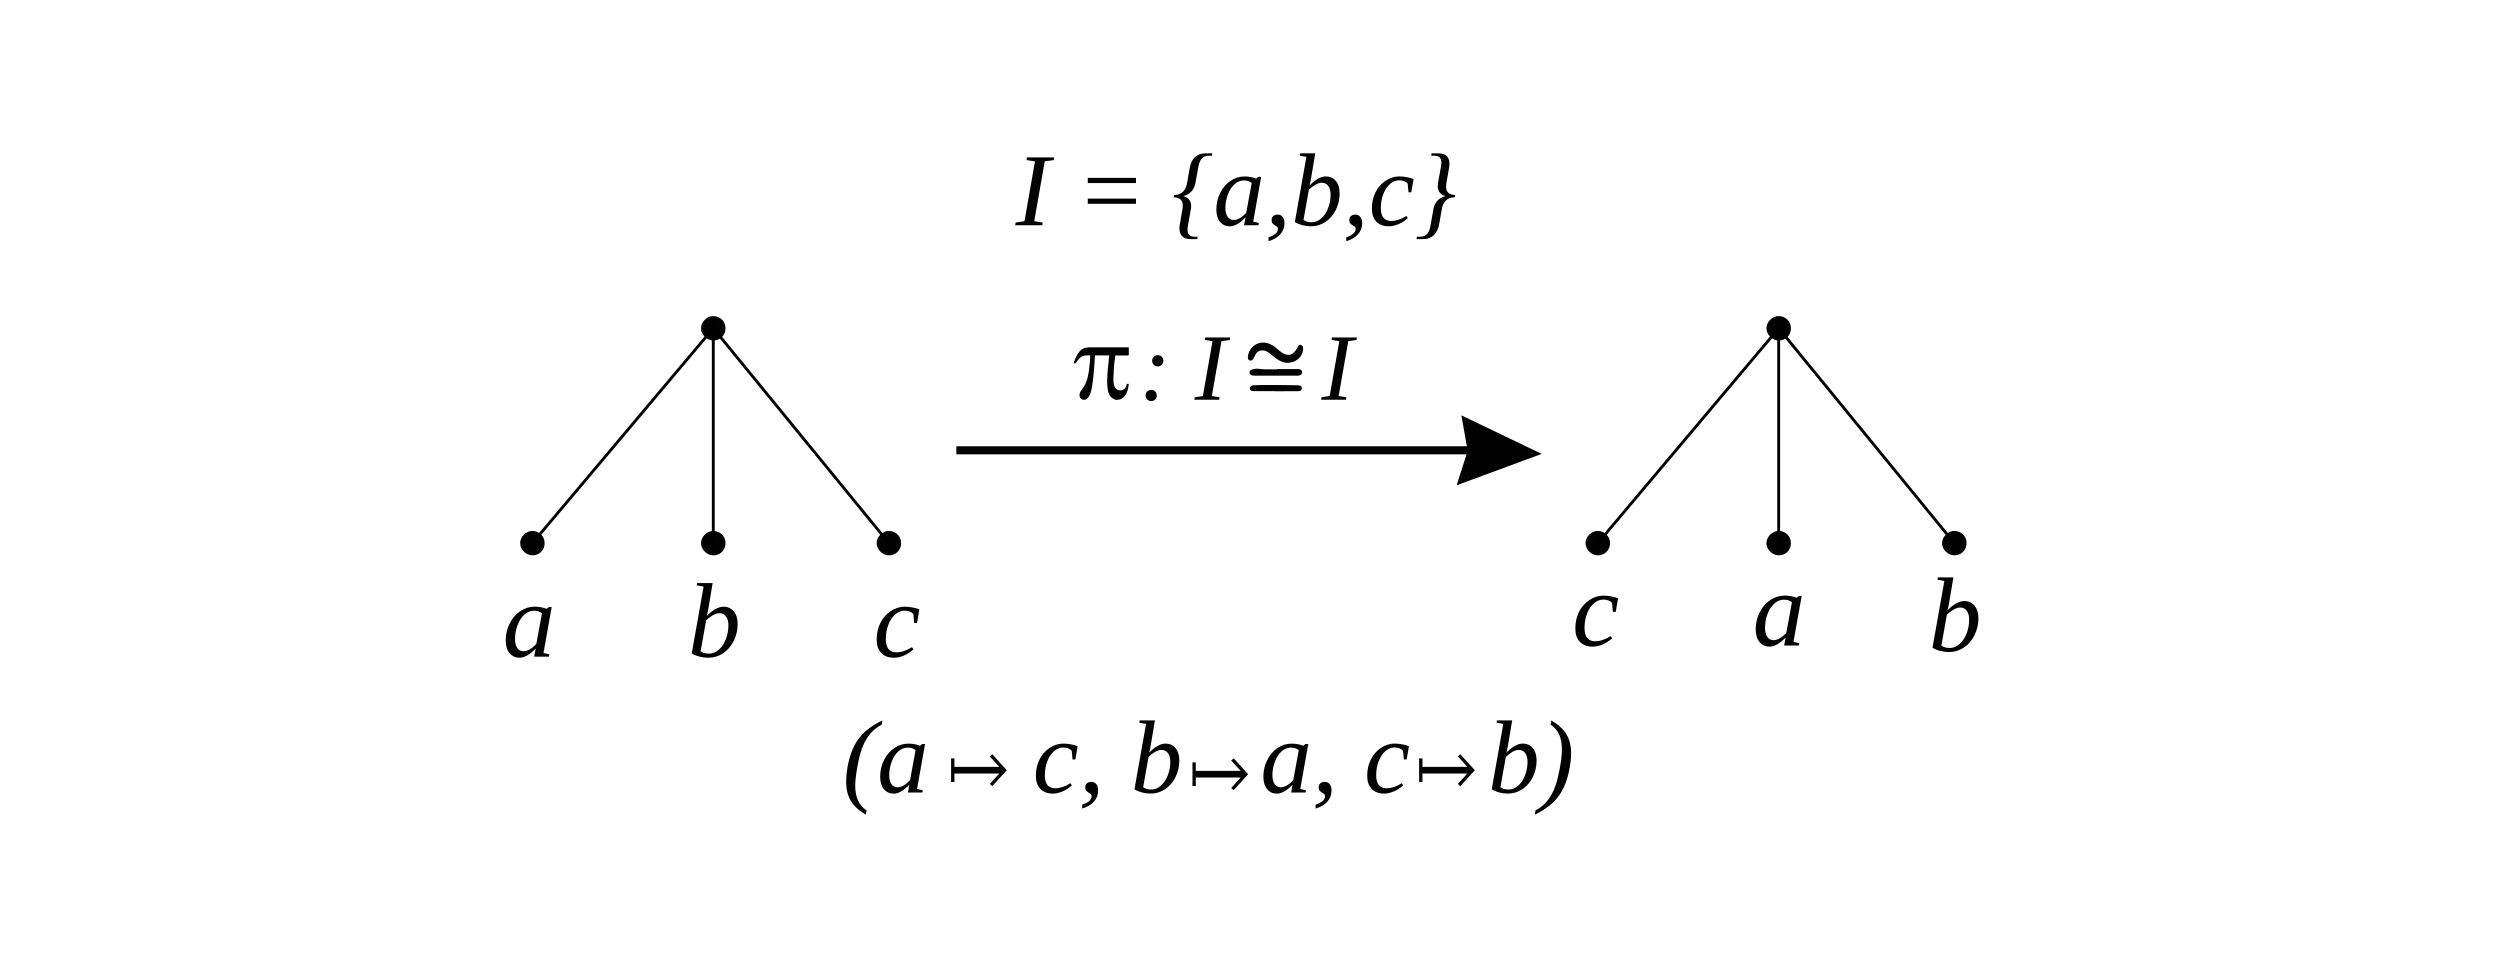
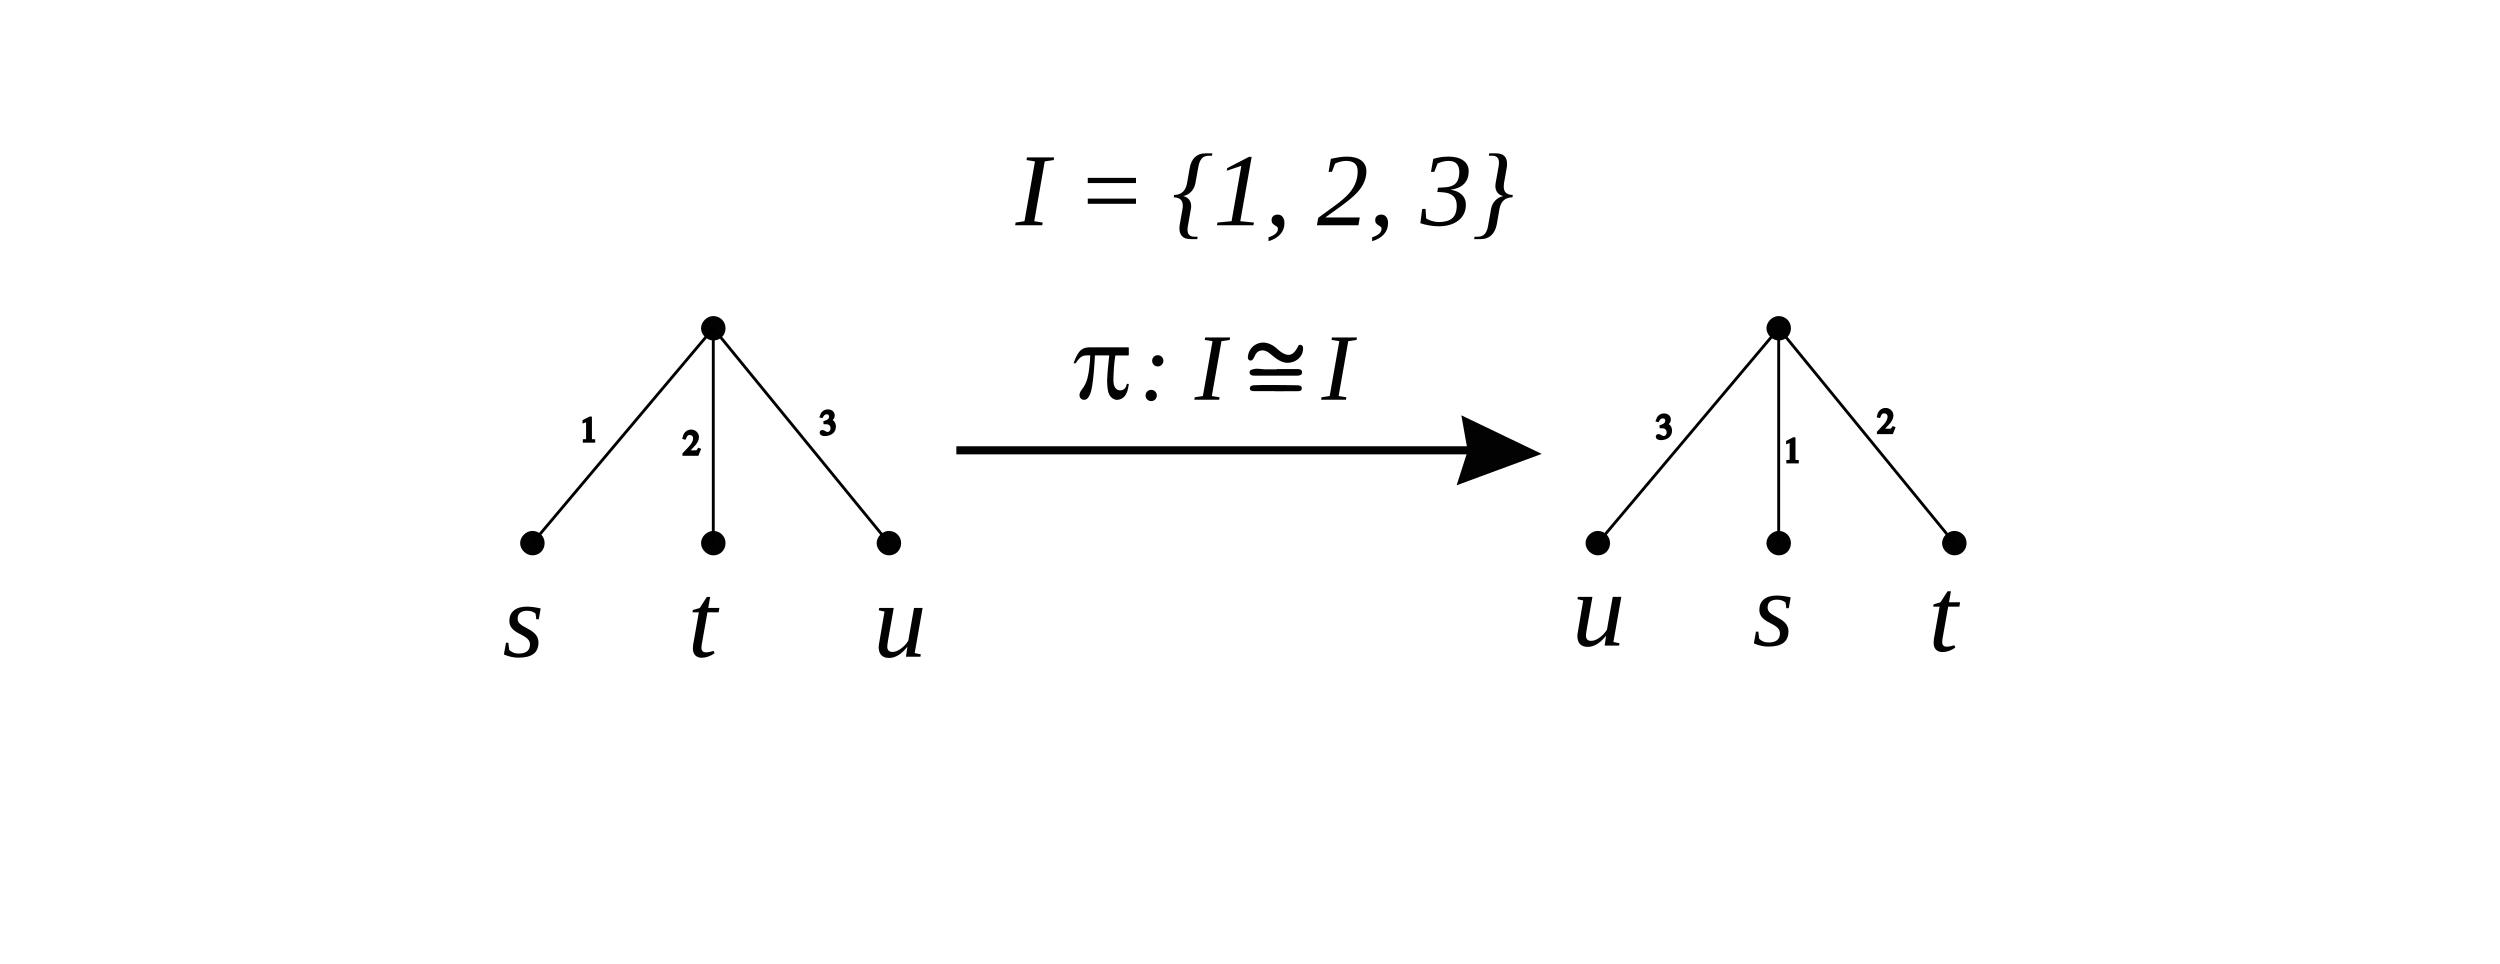
<svg xmlns="http://www.w3.org/2000/svg" id="Layer_1" data-name="Layer 1" viewBox="0 0 868.59 334.78" version="1.1">
  <defs id="defs1">
    <style id="style1">
      .cls-1 {
        stroke-width: 0px;
      }

      .cls-1, .cls-2, .cls-3, .cls-4, .cls-5 {
        fill: #020202;
      }

      .cls-2 {
        font-size: 36.89px;
      }

      .cls-2, .cls-3, .cls-4, .cls-5 {
        font-family: TimesNewRomanPS-ItalicMT, 'Times New Roman';
        font-style: italic;
      }

      .cls-3 {
        font-size: 33.05px;
      }

      .cls-4 {
        font-size: 36.12px;
      }

      .cls-5 {
        font-size: 36px;
      }
    </style>
  </defs>
  <text class="cls-2" id="text1" x="174.613" y="228.143">
-     <tspan x="174.613" y="228.143" id="tspan1">a</tspan>
+     <tspan x="174.613" y="228.143" id="tspan1">s</tspan>
  </text>
  <text class="cls-2" id="text2" x="238.96" y="228.161">
-     <tspan x="238.96" y="228.161" id="tspan2">b</tspan>
+     <tspan x="238.96" y="228.161" id="tspan2">t</tspan>
  </text>
  <text class="cls-2" id="text3" x="303.44" y="228.161">
-     <tspan x="303.44" y="228.161" id="tspan3">c</tspan>
+     <tspan x="303.44" y="228.161" id="tspan3">u</tspan>
  </text>
  <text class="cls-2" id="text4" x="546.192" y="224.31">
-     <tspan x="546.192" y="224.31" id="tspan4">c</tspan>
+     <tspan x="546.192" y="224.31" id="tspan4">u</tspan>
  </text>
  <text class="cls-2" id="text5" x="608.902" y="224.292">
-     <tspan x="608.902" y="224.292" id="tspan5">a</tspan>
+     <tspan x="608.902" y="224.292" id="tspan5">s</tspan>
  </text>
  <text class="cls-2" id="text6" x="670.039" y="226.196">
-     <tspan x="670.039" y="226.196" id="tspan6">b</tspan>
+     <tspan x="670.039" y="226.196" id="tspan6">t</tspan>
  </text>
  <g id="g6">
    <rect class="cls-1" x="332.27" y="155.05" width="188.46" height="2.81" id="rect6" />
    <polygon class="cls-1" points="509.92 156.66 507.73 144.3 535.64 157.7 506.08 168.61 509.92 156.66" id="polygon6" />
  </g>
-   <text class="cls-5" transform="translate(352.85 78.26)" id="text7">
-     <tspan x="0" y="0" id="tspan7">I = {a,b,c}</tspan>
+   <text class="cls-5" transform="translate(352.85,78.26)" id="text7">
+     <tspan x="0" y="0" id="tspan7">I = {1, 2, 3}</tspan>
  </text>
-   <g id="g25">
-     <g id="g10" transform="matrix(0.9978491,0,0,1,0.6323323,0)">
-       <text class="cls-4" transform="translate(292.72,275.36)" id="text8">
-         <tspan x="0" y="0" xml:space="preserve" id="tspan8">(a    c, b   a, c   b)</tspan>
-       </text>
-       <polygon class="cls-1" points="344.01,262.83 347.3,266.44 331.68,266.44 331.68,263.49 330.52,263.49 330.52,267.6 330.52,271.7 331.68,271.7 331.68,268.75 347.3,268.75 344.01,272.37 344.86,273.14 349.91,267.6 344.86,262.05 " id="polygon8" />
-       <polygon class="cls-1" points="417.29,266.44 417.29,263.49 416.14,263.49 416.14,267.6 416.14,271.7 417.29,271.7 417.29,268.75 432.92,268.75 429.62,272.37 430.48,273.14 435.52,267.6 430.48,262.05 429.62,262.83 432.92,266.44 " id="polygon9" transform="translate(-1.573746,1.395877)" />
-       <polygon class="cls-1" points="519.53,266.44 503.91,266.44 503.91,263.49 502.75,263.49 502.75,267.6 502.75,271.7 503.91,271.7 503.91,268.75 519.53,268.75 516.24,272.37 517.09,273.14 522.14,267.6 517.09,262.05 516.24,262.83 " id="polygon10" transform="translate(-9.267619)" />
-     </g>
-   </g>
  <text class="cls-3" transform="translate(387.55 138.89)" id="text10">
    <tspan x="0" y="0" xml:space="preserve" id="tspan10"> : I    I</tspan>
  </text>
  <path class="cls-1" d="M373.02,126.22c.47-1.43,1.03-2.79,1.94-3.98.65-.85,1.52-1.32,2.58-1.48.5-.08,1-.09,1.5-.09,4.29,0,8.59,0,12.88,0,.23,0,.27.07.27.28-.01.76-.01,1.52,0,2.29,0,.21-.06.25-.26.25-1.36,0-2.72,0-4.08,0-.35,0-.34,0-.39.34-.1.74-.22,1.47-.29,2.21-.06.61-.12,1.22-.16,1.83-.08,1-.12,2.01-.15,3.01-.01.45-.05.9-.03,1.34.03.73.1,1.46.43,2.14.3.6.76,1.03,1.39,1.2.76.21,1.66.02,2.25-.73.32-.4.47-.85.57-1.34.02-.11.05-.13.15-.13.11,0,.22.02.32,0,.24-.04.25.1.23.27-.15.86-.28,1.72-.59,2.54-.47,1.25-1.24,2.2-2.55,2.61-1.08.34-2.04.09-2.87-.68-.71-.65-1.04-1.48-1.22-2.4-.15-.77-.22-1.54-.26-2.32-.02-.43-.05-.86-.03-1.29.03-.87.07-1.75.15-2.62.05-.55.09-1.11.14-1.66.05-.58.13-1.16.19-1.75.06-.55.1-1.11.15-1.66.02-.25.06-.49.1-.74.02-.12,0-.19-.16-.19-1.55,0-3.1,0-4.65,0-.13,0-.16.04-.16.16-.02.63-.05,1.26-.1,1.89-.05.68-.1,1.37-.15,2.05-.06.78-.13,1.56-.19,2.34-.05.62-.11,1.25-.2,1.87-.18,1.38-.33,2.77-.69,4.12-.23.85-.54,1.68-1.11,2.36-.64.76-1.68.92-2.45.19-.39-.37-.5-.87-.45-1.43.08-.8.58-1.38,1.02-1.98.8-1.08,1.37-2.26,1.71-3.57.23-.88.37-1.77.53-2.66.08-.45.11-.91.15-1.36.07-.61.13-1.23.2-1.84.02-.2,0-.4.03-.61.05-.48.05-.96.07-1.44,0-.09-.04-.11-.12-.1-.87,0-1.74-.06-2.57.3-.34.15-.63.37-.9.62-.51.46-.95.99-1.29,1.59-.11.2-.24.29-.47.26-.14-.02-.28,0-.44,0Z" id="path10" />
  <g id="g13" transform="translate(-4.187631,-2.617269)">
    <path class="cls-1" d="m 451.42,128.69 c -1.3,-0.04 -2.66,-0.65 -3.91,-1.55 -0.79,-0.57 -1.52,-1.21 -2.27,-1.82 -1.87,-1.53 -4.23,-1.28 -5.08,0.94 -0.11,0.3 -0.29,0.58 -0.45,0.86 -0.28,0.49 -0.66,0.93 -1.27,0.73 -0.77,-0.26 -0.75,-0.96 -0.65,-1.62 0.49,-3.33 3.77,-5.35 6.99,-4.32 1.04,0.34 1.97,0.87 2.79,1.59 0.57,0.5 1.12,1.03 1.74,1.45 2.4,1.62 4.04,1.23 5.51,-1.31 0.31,-0.54 0.46,-1.38 1.26,-1.21 0.97,0.2 0.88,1.12 0.81,1.86 -0.24,2.44 -2.57,4.39 -5.48,4.4 z" id="path11" />
    <path class="cls-1" d="m 447.81,130.84 c 2.36,0 4.72,-0.01 7.08,0 0.76,0 1.63,0.07 1.68,1.07 0.05,1 -0.82,1.21 -1.57,1.22 -5.04,0.03 -10.09,0.03 -15.13,0 -0.74,0 -1.59,-0.24 -1.53,-1.24 0.05,-0.79 0.82,-0.87 1.44,-1.03 1.29,-0.33 2.56,0.04 3.84,0.07 1.39,0.03 2.79,0 4.18,0 0,-0.03 0,-0.06 0,-0.09 z" id="path12" />
    <path class="cls-1" d="m 447.21,138.52 c -2.47,0 -4.94,0.02 -7.41,-0.01 -0.65,0 -1.41,-0.19 -1.38,-1 0.03,-0.75 0.75,-1.01 1.41,-1.04 1.5,-0.07 3,-0.1 4.51,-0.1 3.54,0.01 7.09,0.03 10.63,0.1 0.73,0.02 1.63,0.19 1.5,1.23 -0.1,0.81 -0.91,0.83 -1.53,0.84 -2.58,0.03 -5.16,0.01 -7.73,0.01 0,-0.01 0,-0.03 0,-0.04 z" id="path13" />
  </g>
  <path class="cls-1" d="m 622.235,114.062 c -0.015,2.41 -1.815,4.225 -4.205,4.235 -2.255,0.01 -4.295,-1.995 -4.305,-4.235 -0.01,-2.23 2.055,-4.275 4.285,-4.25 2.38,0.03 4.24,1.9 4.225,4.245 z" id="path14" />
  <path class="cls-1" d="m 622.235,188.712 c -0.015,2.41 -1.815,4.225 -4.205,4.235 -2.255,0.01 -4.295,-1.995 -4.305,-4.235 -0.01,-2.23 2.055,-4.275 4.285,-4.25 2.38,0.03 4.24,1.9 4.225,4.245 z" id="path15" />
  <path class="cls-1" d="m 559.385,188.712 c -0.015,2.41 -1.815,4.225 -4.205,4.235 -2.255,0.01 -4.295,-1.995 -4.305,-4.235 -0.01,-2.23 2.055,-4.275 4.285,-4.25 2.38,0.03 4.24,1.9 4.225,4.245 z" id="path16" />
  <path class="cls-1" d="m 683.255,188.712 c -0.015,2.41 -1.815,4.225 -4.205,4.235 -2.255,0.01 -4.295,-1.995 -4.305,-4.235 -0.01,-2.23 2.055,-4.275 4.285,-4.25 2.38,0.03 4.24,1.9 4.225,4.245 z" id="path17" />
  <g id="g24">
    <path class="cls-1" d="m 252.075,114.062 c -0.015,2.41 -1.815,4.225 -4.205,4.235 -2.255,0.01 -4.295,-1.995 -4.305,-4.235 -0.01,-2.23 2.055,-4.275 4.285,-4.25 2.38,0.03 4.24,1.9 4.225,4.245 z" id="path19" />
    <path class="cls-1" d="m 252.075,188.712 c -0.015,2.41 -1.815,4.225 -4.205,4.235 -2.255,0.01 -4.295,-1.995 -4.305,-4.235 -0.01,-2.23 2.055,-4.275 4.285,-4.25 2.38,0.03 4.24,1.9 4.225,4.245 z" id="path20" />
    <path class="cls-1" d="m 189.225,188.712 c -0.015,2.41 -1.815,4.225 -4.205,4.235 -2.255,0.01 -4.295,-1.995 -4.305,-4.235 -0.01,-2.23 2.055,-4.275 4.285,-4.25 2.38,0.03 4.24,1.9 4.225,4.245 z" id="path21" />
    <path class="cls-1" d="m 313.085,188.712 c -0.015,2.41 -1.815,4.225 -4.205,4.235 -2.255,0.01 -4.295,-1.995 -4.305,-4.235 -0.01,-2.23 2.055,-4.275 4.285,-4.25 2.38,0.03 4.24,1.9 4.225,4.245 z" id="path22" />
    <path style="fill:#000000;stroke:#000000;stroke-opacity:1" d="m 555.13,188.705 62.85,-74.65 v 74.65 -74.65 l 61.02,74.65 -61.02,-74.65" id="path24" />
    <path style="fill:#000000;stroke:#000000;stroke-opacity:1" d="m 184.97,188.705 62.85,-74.65 v 74.65 -74.65 l 61.01,74.65 -61.01,-74.65" id="path25" />
  </g>
+   <text xml:space="preserve" style="font-style:normal;font-variant:normal;font-weight:normal;font-stretch:normal;font-family:times;-inkscape-font-specification:times;text-align:start;writing-mode:lr-tb;direction:ltr;text-anchor:start;fill:#000000;stroke:#000000;stroke-opacity:1" x="201.561" y="153.304" id="text25">
+     <tspan id="tspan25" x="201.561" y="153.304">1</tspan>
+   </text>
+   <text xml:space="preserve" style="font-style:normal;font-variant:normal;font-weight:normal;font-stretch:normal;font-family:times;-inkscape-font-specification:times;text-align:start;writing-mode:lr-tb;direction:ltr;text-anchor:start;fill:#000000;stroke:#000000;stroke-opacity:1" x="237.25" y="157.86" id="text26">
+     <tspan id="tspan26" x="237.25" y="157.86">2</tspan>
+   </text>
+   <text xml:space="preserve" style="font-style:normal;font-variant:normal;font-weight:normal;font-stretch:normal;font-family:times;-inkscape-font-specification:times;text-align:start;writing-mode:lr-tb;direction:ltr;text-anchor:start;fill:#000000;stroke:#000000;stroke-opacity:1" x="284.75" y="150.84" id="text27">
+     <tspan id="tspan27" x="284.75" y="150.84">3</tspan>
+   </text>
+   <text xml:space="preserve" style="font-style:normal;font-variant:normal;font-weight:normal;font-stretch:normal;font-family:times;-inkscape-font-specification:times;text-align:start;writing-mode:lr-tb;direction:ltr;text-anchor:start;fill:#000000;stroke:#000000;stroke-opacity:1" x="619.728" y="160.511" id="text28">
+     <tspan id="tspan28" x="619.728" y="160.511">1</tspan>
+   </text>
+   <text xml:space="preserve" style="font-style:normal;font-variant:normal;font-weight:normal;font-stretch:normal;font-family:times;-inkscape-font-specification:times;text-align:start;writing-mode:lr-tb;direction:ltr;text-anchor:start;fill:#000000;stroke:#000000;stroke-opacity:1" x="575.25" y="152.25" id="text29">
+     <tspan id="tspan29" x="575.25" y="152.25">3</tspan>
+   </text>
+   <text xml:space="preserve" style="font-style:normal;font-variant:normal;font-weight:normal;font-stretch:normal;font-family:times;-inkscape-font-specification:times;text-align:start;writing-mode:lr-tb;direction:ltr;text-anchor:start;fill:#000000;stroke:#000000;stroke-opacity:1" x="652.25" y="150.34" id="text30">
+     <tspan id="tspan30" x="652.25" y="150.34">2</tspan>
+   </text>
</svg>
